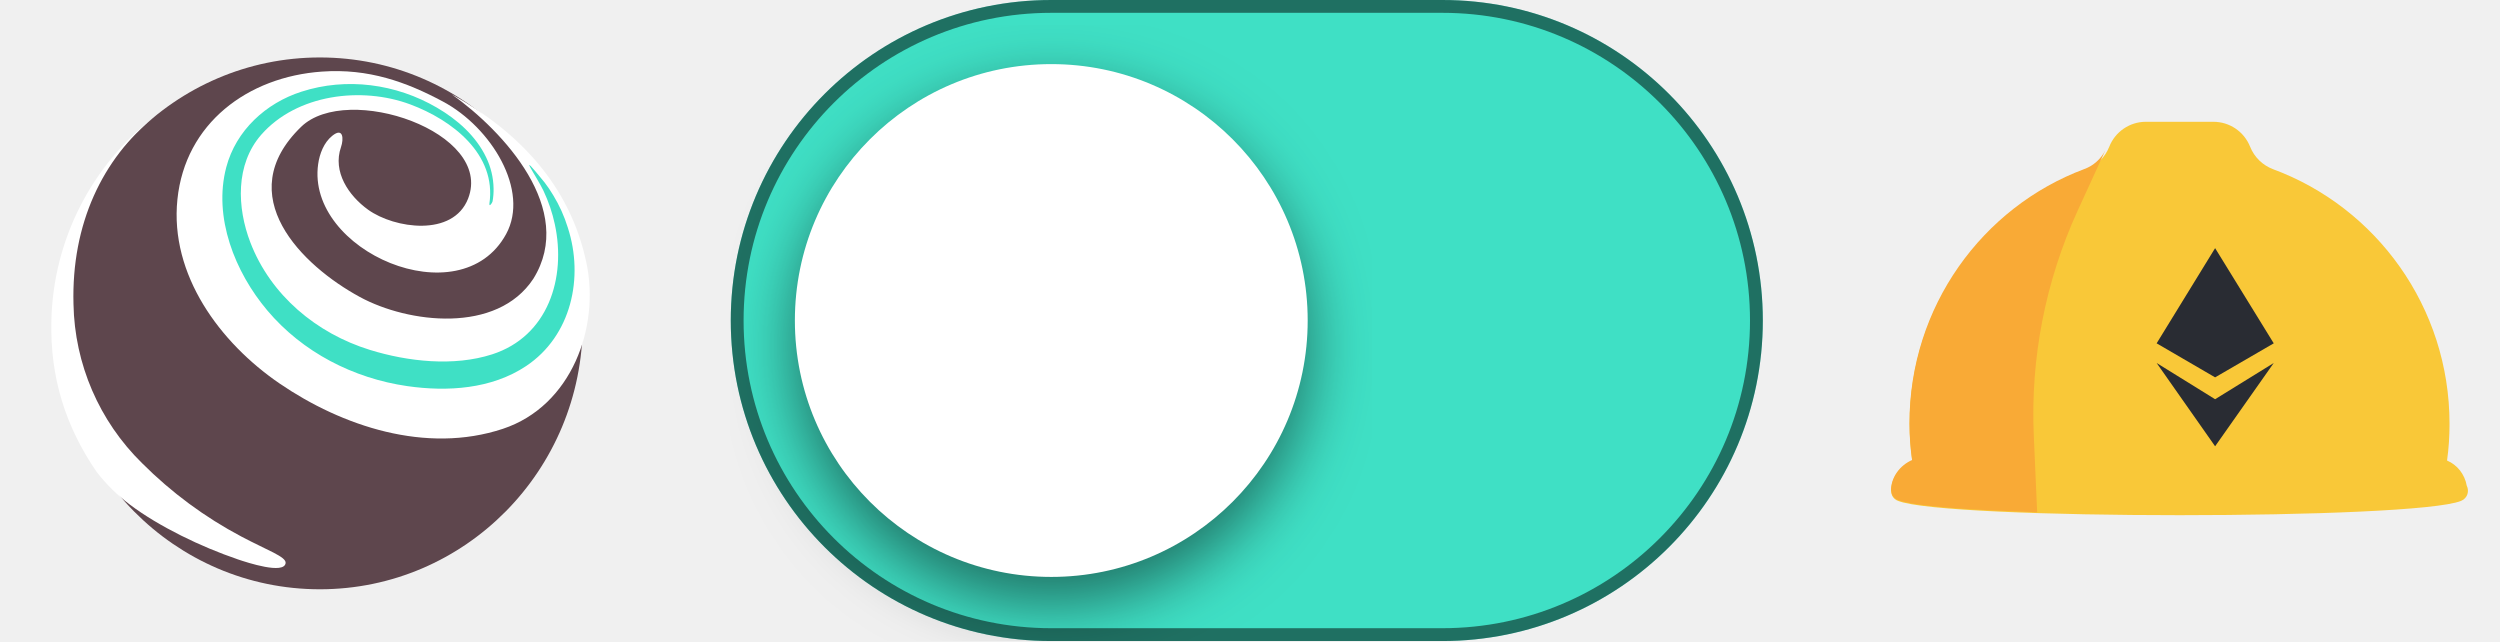
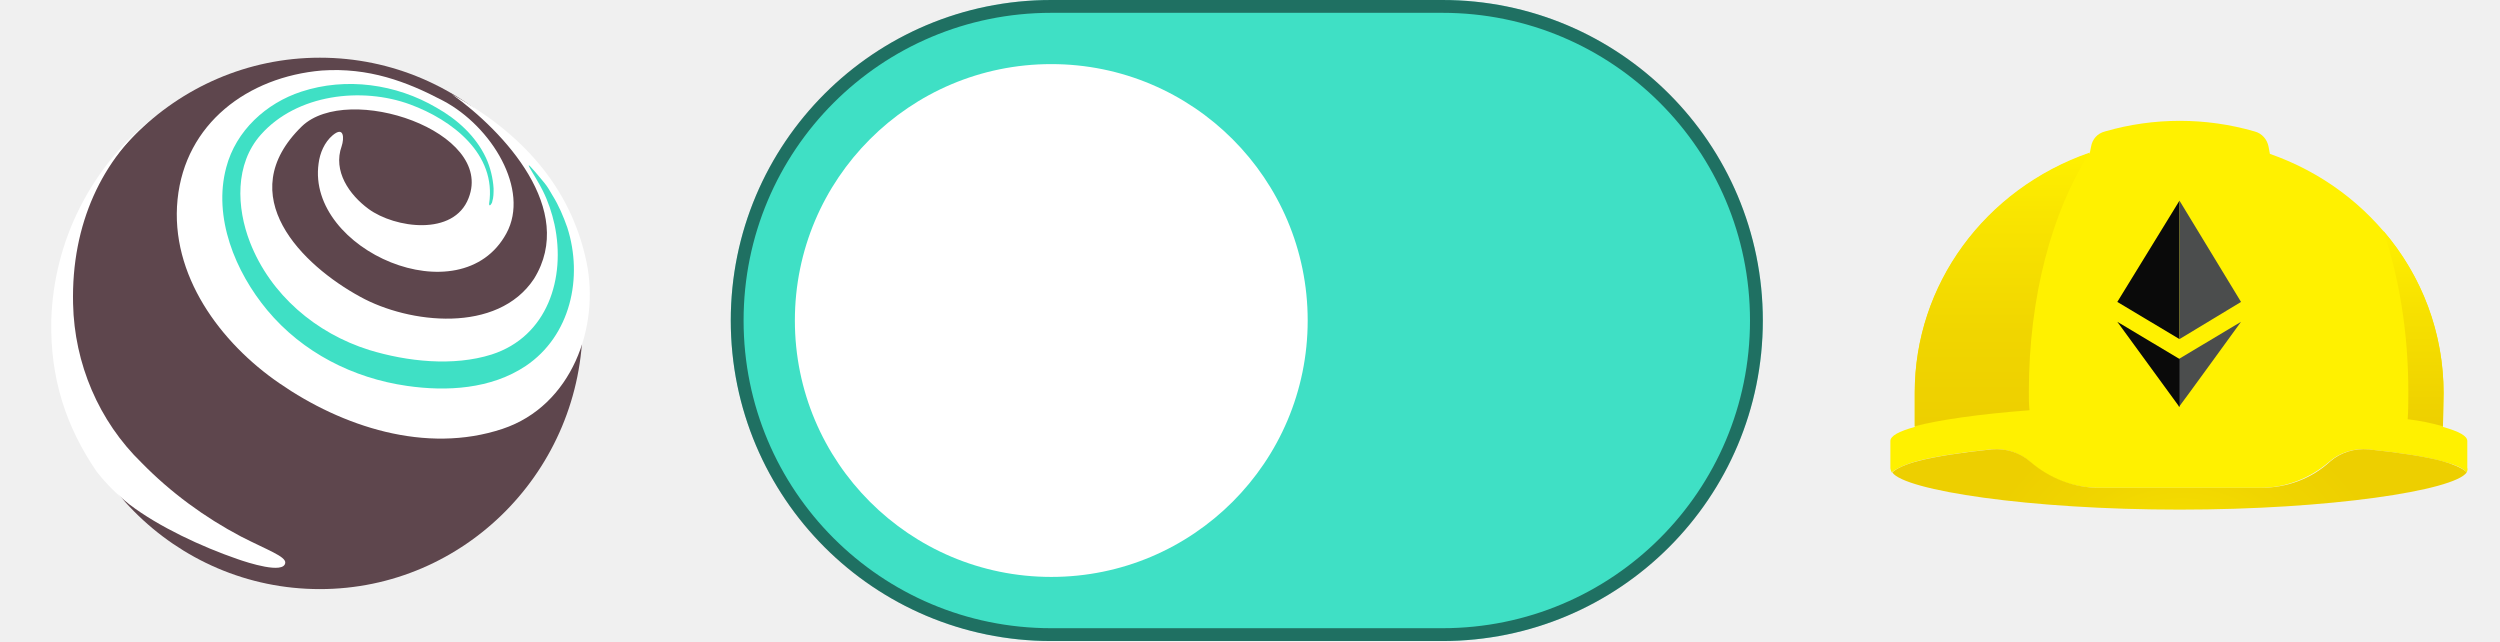
- <svg xmlns="http://www.w3.org/2000/svg" width="390" height="100" viewBox="0 0 390 100" fill="none">
-   <g clip-path="url(#clip0)">
-     <rect x="114" width="161" height="100" rx="50" fill="#3FE0C5" />
-     <rect x="115" y="1" width="159" height="98" rx="49" stroke="black" stroke-opacity="0.5" stroke-width="2" />
-     <g filter="url(#filter0_d)">
-       <circle r="40" transform="matrix(-1 0 0 1 164 50)" fill="white" />
+ <svg xmlns="http://www.w3.org/2000/svg" xmlns:xlink="http://www.w3.org/1999/xlink" version="1.1" id="Layer_1" x="0px" y="0px" viewBox="0 0 390 100" style="enable-background:new 0 0 390 100;" xml:space="preserve">
+   <style type="text/css">
+ 	.st0{clip-path:url(#SVGID_2_);}
+ 	.st1{fill:#3FE0C5;}
+ 	.st2{fill:none;stroke:#000000;stroke-width:2;stroke-opacity:0.5;}
+ 	.st3{fill:#FFFFFF;}
+ 	.st4{fill:#5E464D;}
+ 	.st5{fill:#FFF100;}
+ 	.st6{fill:url(#SVGID_3_);}
+ 	.st7{fill:url(#SVGID_4_);}
+ 	.st8{fill:url(#SVGID_5_);}
+ 	.st9{fill:#0A0A0A;}
+ 	.st10{fill:#4B4D4D;}
+ </style>
+   <g>
+     <defs>
+       <rect id="SVGID_1_" width="390" height="100" />
+     </defs>
+     <clipPath id="SVGID_2_">
+       <use xlink:href="#SVGID_1_" style="overflow:visible;" />
+     </clipPath>
+     <g class="st0">
+       <path class="st1" d="M164,0h61c27.6,0,50,22.4,50,50l0,0c0,27.6-22.4,50-50,50h-61c-27.6,0-50-22.4-50-50l0,0    C114,22.4,136.4,0,164,0z" />
+       <path class="st2" d="M164,1h61c27.1,0,49,21.9,49,49l0,0c0,27.1-21.9,49-49,49h-61c-27.1,0-49-21.9-49-49l0,0    C115,22.9,136.9,1,164,1z" />
+       <g>
+         <circle class="st3" cx="164" cy="50" r="40" />
+       </g>
+       <path class="st4" d="M49.9,91.9c22.6,0,41-18.6,41-41.5S72.5,9,49.9,9c-22.6,0-41,18.6-41,41.5S27.3,91.9,49.9,91.9z" />
+       <path class="st3" d="M37,87.2c1.7,0.6,7.3,2.4,7.5,0.6c0.1-1-2.8-2-6.9-4.1c-5.7-3-11-6.9-15.5-11.5c-6.7-6.5-10.5-15.5-10.7-24.8    C11.1,34.9,16,24.7,24.1,18.2c-4.9,3.8-8.8,8.6-11.6,14.1S8.2,43.8,8,49.9c-0.2,9.1,2.3,16.7,7.1,23.7c1.5,1.9,3.2,3.6,5.1,5.1    C24.8,82.2,31.5,85.3,37,87.2" />
+       <path class="st3" d="M91.5,40.9c-2.5-12-10.4-20.3-21-26.2c8.1,5.8,19.5,18,12.8,28.8c-5.7,8.6-19.5,7-27.1,2.8    c-9-4.9-20.2-15.8-9.1-26.6c7.2-6.9,30.1,0.8,26,11.2c-2.3,6-11.5,4.7-15.6,1.7c-3-2.2-5.6-5.9-4.2-9.8c0.4-1.2,0.4-3.2-1.4-1.7    c-1.3,1.1-2,2.8-2.2,4.4c-1.9,13.5,22.2,24,29.3,10.9c3.7-6.8-2.3-16.7-9.9-20.7c-5.7-3-11.6-5.2-18.9-4.7    C38.6,12,28.9,19.3,27.7,31.1c-1.2,11.8,6.7,22.4,15.9,28.7c9.7,6.7,22.8,11.1,34.8,7.1C89.2,63.3,93.6,51,91.5,40.9" />
+       <path class="st1" d="M76.3,31.8C77.5,24,70.5,18.7,64,16.3c-7.6-2.8-17.7-1.6-23.3,4.7c-4.1,4.6-3.8,11.4-1.7,16.8    c3.2,8.2,10.3,14.2,18.6,16.8c5.9,1.8,13.1,2.6,19.1,0.7c8.7-2.8,11.6-11.9,9.8-20.3c-0.4-1.8-1-3.6-1.8-5.2    c-1.1-2.3-4.5-7,0.2-1.3c0.5,0.6,0.9,1.3,1.3,2c1,1.6,1.7,3.3,2.3,5c2.5,7.8,0.5,16.9-6.5,21.6c-5.4,3.6-12.3,4-18.5,3.1    C55.1,59,47.2,55,41.7,48.4c-5-6-8.5-14.5-6.4-22.3c1.5-5.7,6.2-10,11.7-11.8c7-2.3,14.8-1.2,21.1,2.5c3.2,1.8,6.1,4.4,7.7,7.8    c0.7,1.5,1.1,3.2,1.2,4.8c0,0.7,0,1.4-0.2,2C76.8,31.7,76.3,32.4,76.3,31.8" />
+       <g>
+         <path class="st5" d="M384.8,73.7c-0.1-0.1-0.1-0.1-0.2-0.2c-0.6-0.6-1.9-1.1-3.8-1.6c-2.7-0.7-6.6-1.3-11.4-1.8     c-2.2-0.2-4.4,0.5-6,1.9l0,0c-3,2.6-6.8,4.1-10.8,4.1h-25.2c-4,0-7.9-1.4-10.8-4.1c-1.6-1.4-3.8-2.1-6-1.9     c-4.8,0.5-8.7,1.1-11.4,1.8c-1.9,0.5-3.4,1.2-4.1,1.8c-0.1-0.2-0.2-0.5-0.2-0.7v-4.2c0-0.8,1.3-1.5,3.8-2.2v-5.3     c0-16.8,10.9-31.7,27.3-37.4l0.2-1c0.2-1.2,1-2.1,2.2-2.4c7.6-2.2,15.7-2.2,23.3,0c1.2,0.3,2,1.3,2.2,2.4l0.2,1.1     c16.3,5.7,27.1,20.6,27.1,37.3l-0.1,5.3c2.5,0.7,3.8,1.4,3.8,2.2V73C385,73.2,384.9,73.5,384.8,73.7z" />
+         <linearGradient id="SVGID_3_" gradientUnits="userSpaceOnUse" x1="-8085.501" y1="-8199.615" x2="-8085.501" y2="-8055.835" gradientTransform="matrix(0.3082 0 0 -0.2968 2804.493 -2367.426)">
+           <stop offset="0" style="stop-color:#EDCF00" />
+           <stop offset="0.33" style="stop-color:#F0D500" />
+           <stop offset="0.77" style="stop-color:#F9E500" />
+           <stop offset="1" style="stop-color:#FFF100" />
+         </linearGradient>
+         <path class="st6" d="M298.7,66.5L298.7,66.5v-5.3c0-16.8,10.9-31.7,27.3-37.4c-5.9,9.2-9.5,22.5-9.5,37.3c0,1,0,2,0.1,2.9     C308.7,64.6,302.5,65.5,298.7,66.5z" />
+         <linearGradient id="SVGID_4_" gradientUnits="userSpaceOnUse" x1="-7877.481" y1="-8200.665" x2="-7877.481" y2="-8096.675" gradientTransform="matrix(0.3082 0 0 -0.2968 2804.493 -2367.426)">
+           <stop offset="0" style="stop-color:#EDCF00" />
+           <stop offset="0.59" style="stop-color:#F7E100" />
+           <stop offset="1" style="stop-color:#FFF100" />
+         </linearGradient>
+         <path class="st7" d="M381.1,66.5c-1.8-0.5-3.7-0.9-5.5-1.1c0.1-1.4,0.1-2.8,0.1-4.3c0-9.1-1.4-17.7-3.9-25.1     c6.1,7.1,9.4,16,9.4,25.3L381.1,66.5z" />
+         <radialGradient id="SVGID_5_" cx="-7995.336" cy="-8297.905" r="108.86" gradientTransform="matrix(0.3082 0 0 -0.2968 2804.493 -2367.426)" gradientUnits="userSpaceOnUse">
+           <stop offset="0" style="stop-color:#FFF100" />
+           <stop offset="0.23" style="stop-color:#F9E500" />
+           <stop offset="0.67" style="stop-color:#F0D500" />
+           <stop offset="1" style="stop-color:#EDCF00" />
+         </radialGradient>
+         <path class="st8" d="M384.6,73.5c0.1,0.1,0.1,0.1,0.2,0.2c-1.9,2.8-21.3,5.8-44.8,5.8s-42.9-3-44.8-5.8c0.6-0.6,2.1-1.3,4.1-1.8     c2.7-0.7,6.6-1.3,11.4-1.8c2.2-0.2,4.4,0.5,6,1.9c3,2.6,6.8,4.1,10.8,4.1h25.2c4,0,7.9-1.4,10.8-4.1l0,0c1.6-1.4,3.8-2.1,6-1.9     c4.8,0.5,8.7,1.1,11.4,1.8C382.7,72.4,384,73,384.6,73.5z" />
+         <polygon class="st9" points="340,31.3 340,52.9 340,52.9 330.3,47.1 340,31.3    " />
+         <polygon class="st10" points="349.6,47.1 340,52.9 340,31.3    " />
+         <path class="st10" d="M349.6,50.2c0,0-9.5,13.1-9.7,13.3V56L349.6,50.2z" />
+         <path class="st9" d="M340,56v7.5l-9.7-13.3L340,56L340,56z" />
+       </g>
    </g>
-     <path d="M295.024 76.659C295.048 77.268 295.387 77.876 296.113 78.144C303.466 81.112 376.563 81.112 383.916 78.144C384.98 77.706 385.222 76.586 384.811 75.759C384.496 73.983 383.335 72.523 381.739 71.842C382.005 69.969 382.126 68.071 382.126 66.125C382.126 47.878 370.661 32.332 354.6 26.396C352.979 25.788 351.673 24.523 351.02 22.893C350.077 20.533 347.827 19 345.287 19H334.741C332.226 19 329.952 20.557 329.033 22.917C328.38 24.547 327.098 25.812 325.453 26.42C309.368 32.381 297.903 47.927 297.903 66.149C297.903 68.096 298.048 70.018 298.314 71.891C296.427 72.718 295 74.543 295 76.659H295.024Z" fill="#F9C838" />
-     <path d="M336.436 53.559L345.557 58.868L354.703 53.559L345.557 38.71L336.436 53.559Z" fill="#292C33" />
-     <path d="M336.436 56.628L345.557 69.619L354.703 56.628L345.557 62.279L336.436 56.628Z" fill="#292C33" />
-     <path d="M296.079 78.003C297.781 78.707 303.102 79.242 310.342 79.606L317.797 79.922L317.269 67.924C316.742 55.878 319.091 43.88 324.077 32.951L328.416 23.48C327.721 24.815 326.57 25.86 325.156 26.37C309.239 32.32 297.877 47.839 297.877 66.03C297.877 67.973 298.02 69.891 298.284 71.761C296.414 72.587 295 74.409 295 76.522H295.048C295.048 77.129 295.384 77.736 296.079 78.003Z" fill="#F9AA36" />
-     <path d="M49.9 91.928C72.546 91.928 90.904 73.356 90.904 50.446C90.904 27.535 72.546 8.963 49.9 8.963C27.255 8.963 8.897 27.535 8.897 50.446C8.897 73.356 27.255 91.928 49.9 91.928Z" fill="#5E464D" />
-     <path d="M37.005 87.229C38.683 87.802 44.316 89.634 44.556 87.843C44.685 86.86 41.713 85.853 37.688 83.72C31.963 80.695 26.727 76.826 22.153 72.243C15.477 65.697 11.639 56.792 11.464 47.444C11.123 34.895 16.029 24.75 24.099 18.203C19.226 21.964 15.253 26.765 12.471 32.255C9.689 37.746 8.167 43.788 8.016 49.942C7.776 59.019 10.314 66.667 15.082 73.628C16.563 75.54 18.294 77.245 20.228 78.696C24.797 82.153 31.478 85.349 37.005 87.225" fill="white" />
-     <path d="M91.468 40.938C88.926 28.981 81.022 20.611 70.451 14.698C78.521 20.453 89.913 32.69 83.203 43.484C77.517 52.131 63.689 50.438 56.134 46.328C47.151 41.454 35.897 30.488 46.996 19.766C54.181 12.829 77.05 20.607 73.026 30.976C70.678 37.007 61.54 35.666 57.43 32.718C54.4 30.541 51.85 26.8 53.198 22.938C53.633 21.699 53.572 19.778 51.821 21.192C50.518 22.248 49.86 23.986 49.632 25.602C47.719 39.123 71.807 49.605 78.951 36.523C82.663 29.733 76.652 19.872 69.086 15.835C63.4 12.789 57.479 10.649 50.229 11.168C38.63 11.981 28.895 19.25 27.677 31.102C26.458 42.879 34.333 53.48 43.605 59.819C53.352 66.48 66.454 70.87 78.443 66.898C89.19 63.336 93.629 51.002 91.468 40.934" fill="white" />
-     <path d="M76.344 31.78C77.497 24.031 70.491 18.71 64.022 16.294C56.394 13.451 46.318 14.694 40.762 21.009C36.701 25.647 36.965 32.381 39.06 37.831C42.228 46.063 49.38 52.013 57.706 54.584C63.62 56.412 70.776 57.208 76.77 55.279C85.514 52.464 88.361 43.346 86.554 34.992C86.167 33.186 85.573 31.431 84.783 29.761C83.678 27.442 80.316 22.747 84.958 28.466C85.447 29.103 85.897 29.769 86.306 30.46C87.268 32.04 88.031 33.733 88.576 35.5C91.119 43.298 89.125 52.395 82.078 57.102C76.673 60.705 69.801 61.135 63.53 60.233C55.123 59.015 47.199 54.954 41.692 48.419C36.664 42.461 33.233 33.904 35.3 26.082C36.815 20.359 41.461 16.087 47.025 14.304C54.063 12.025 61.808 13.085 68.144 16.785C71.32 18.633 74.236 21.192 75.84 24.547C76.575 26.058 76.97 27.712 76.998 29.392C77.014 30.072 76.961 30.753 76.839 31.422C76.794 31.666 76.279 32.352 76.352 31.788" fill="#3FE0C5" />
  </g>
-   <defs>
-     <filter id="filter0_d" x="114" y="4" width="100" height="100" filterUnits="userSpaceOnUse" color-interpolation-filters="sRGB">
-       <feFlood flood-opacity="0" result="BackgroundImageFix" />
-       <feColorMatrix in="SourceAlpha" type="matrix" values="0 0 0 0 0 0 0 0 0 0 0 0 0 0 0 0 0 0 127 0" />
-       <feOffset dy="4" />
-       <feGaussianBlur stdDeviation="5" />
-       <feColorMatrix type="matrix" values="0 0 0 0 0 0 0 0 0 0 0 0 0 0 0 0 0 0 0.5 0" />
-       <feBlend mode="normal" in2="BackgroundImageFix" result="effect1_dropShadow" />
-       <feBlend mode="normal" in="SourceGraphic" in2="effect1_dropShadow" result="shape" />
-     </filter>
-     <clipPath id="clip0">
-       <rect width="390" height="100" fill="white" />
-     </clipPath>
-   </defs>
</svg>
